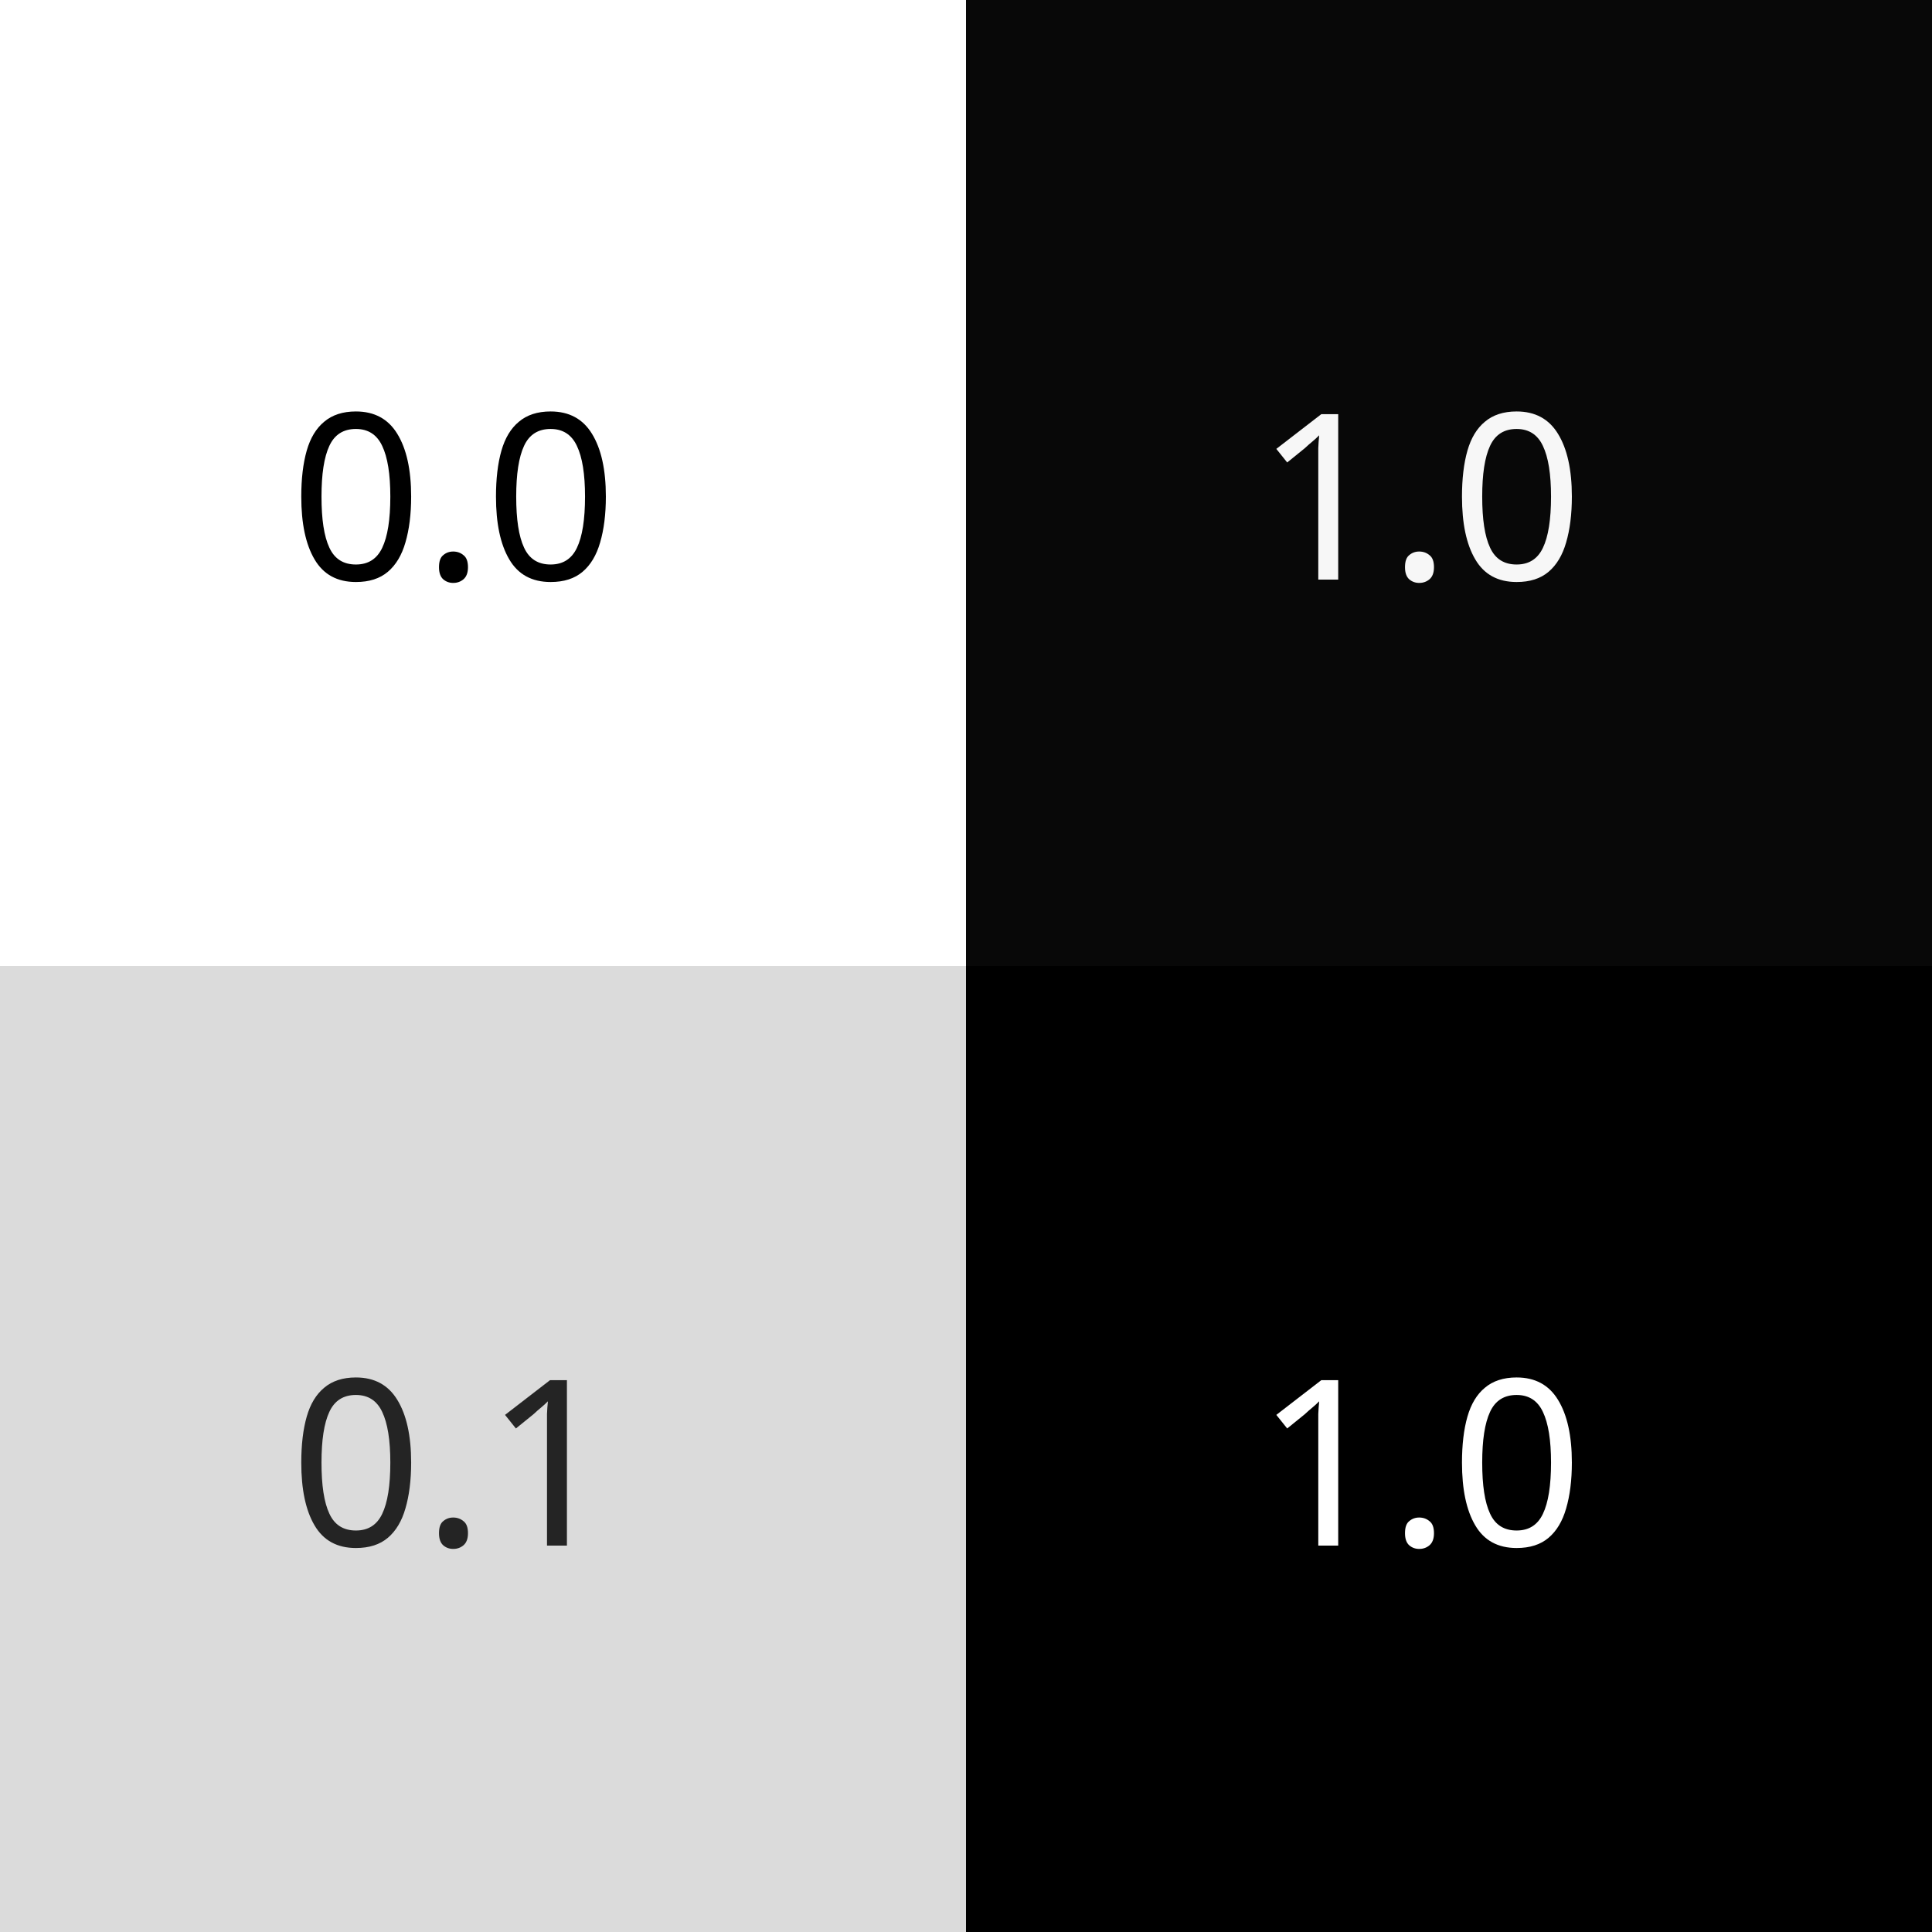
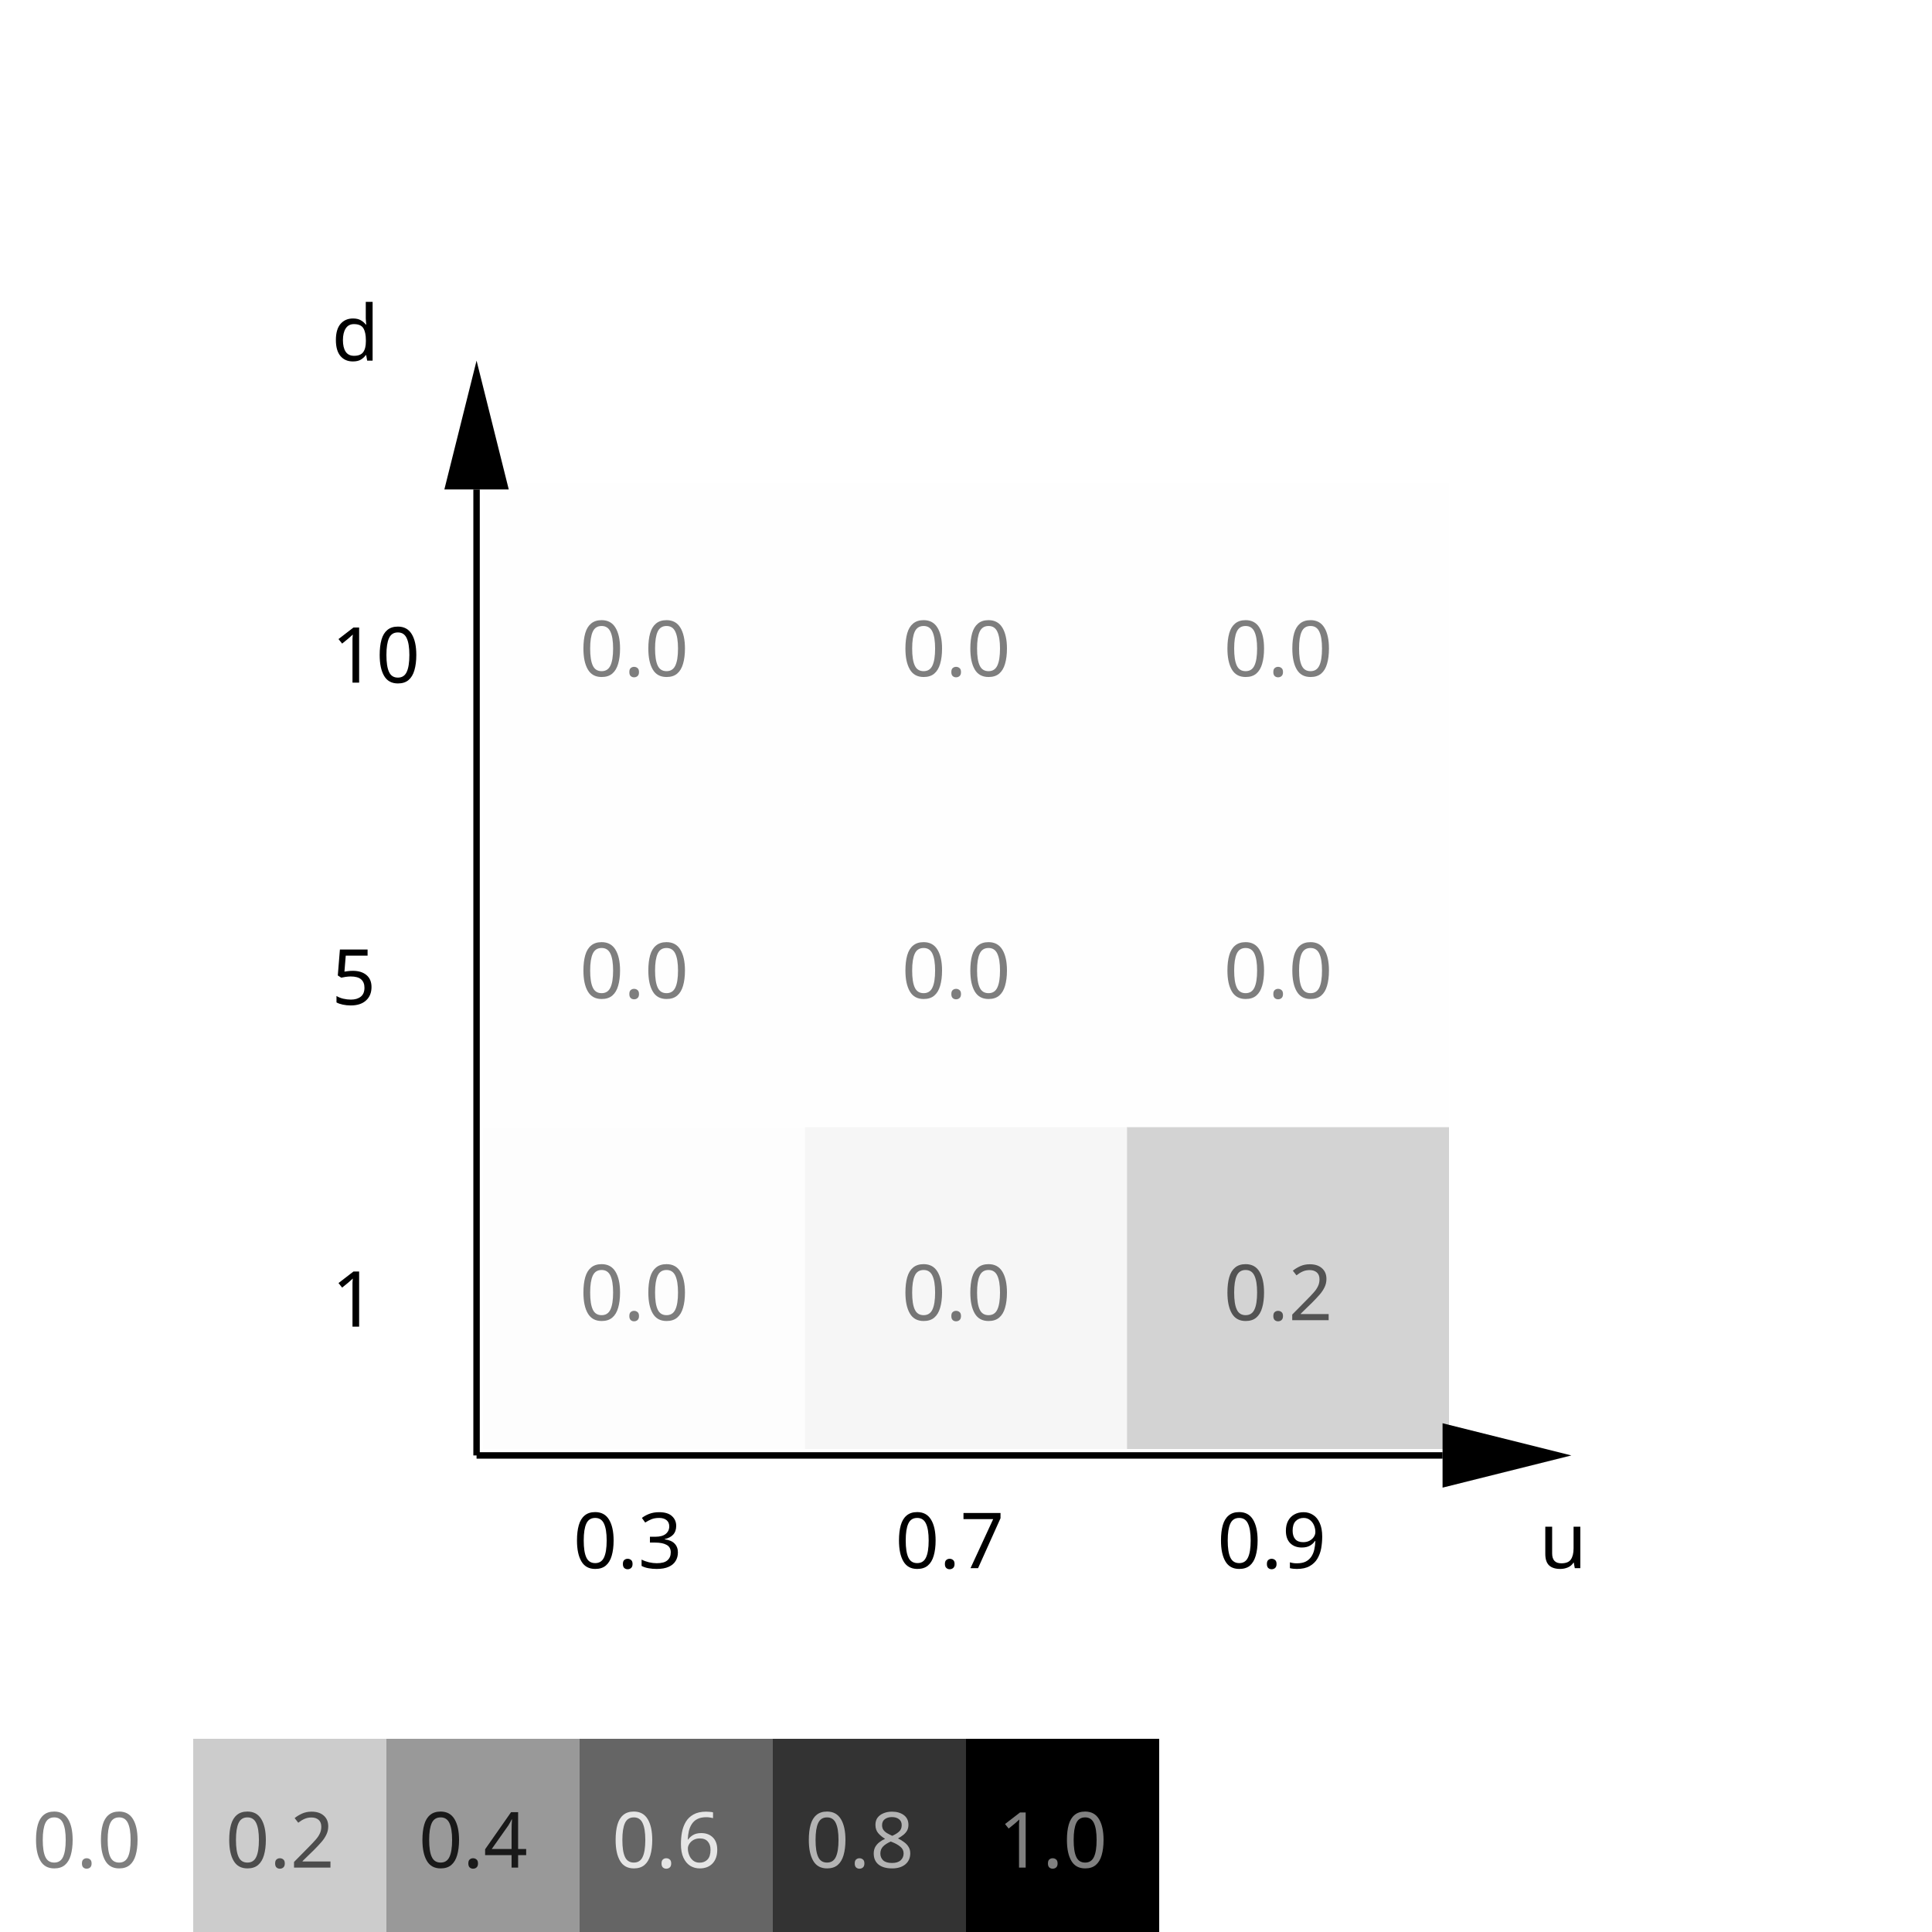
- <svg xmlns="http://www.w3.org/2000/svg" width="100px" height="100px" version="1.1">
-   <rect x="0" y="50" width="50" height="50" fill="rgb(219,219,219)" />
-   <text x="15" y="80" fill="rgb(36,36,36)" font-size="12" font-family="Verdana">0.1</text>
-   <rect x="0" y="0" width="50" height="50" fill="rgb(255,255,255)" />
-   <text x="15" y="30" fill="rgb(0,0,0)" font-size="12" font-family="Verdana">0.0</text>
-   <rect x="50" y="50" width="50" height="50" fill="rgb(0,0,0)" />
-   <text x="65" y="80" fill="rgb(255,255,255)" font-size="12" font-family="Verdana">1.0</text>
-   <rect x="50" y="0" width="50" height="50" fill="rgb(8,8,8)" />
-   <text x="65" y="30" fill="rgb(247,247,247)" font-size="12" font-family="Verdana">1.0</text>
+ <svg xmlns="http://www.w3.org/2000/svg" width="300px" height="300px" version="1.1">
+   <rect x="75" y="175" width="50" height="50" fill="rgb(253,253,253)" />
+   <text x="90" y="205" fill="rgb(125,125,125)" font-size="12" font-family="Verdana">0.0</text>
+   <rect x="75" y="125" width="50" height="50" fill="rgb(254,254,254)" />
+   <text x="90" y="155" fill="rgb(126,126,126)" font-size="12" font-family="Verdana">0.0</text>
+   <rect x="75" y="75" width="50" height="50" fill="rgb(254,254,254)" />
+   <text x="90" y="105" fill="rgb(126,126,126)" font-size="12" font-family="Verdana">0.0</text>
+   <rect x="125" y="175" width="50" height="50" fill="rgb(246,246,246)" />
+   <text x="140" y="205" fill="rgb(118,118,118)" font-size="12" font-family="Verdana">0.0</text>
+   <rect x="125" y="125" width="50" height="50" fill="rgb(254,254,254)" />
+   <text x="140" y="155" fill="rgb(126,126,126)" font-size="12" font-family="Verdana">0.0</text>
+   <rect x="125" y="75" width="50" height="50" fill="rgb(254,254,254)" />
+   <text x="140" y="105" fill="rgb(126,126,126)" font-size="12" font-family="Verdana">0.0</text>
+   <rect x="175" y="175" width="50" height="50" fill="rgb(211,211,211)" />
+   <text x="190" y="205" fill="rgb(83,83,83)" font-size="12" font-family="Verdana">0.2</text>
+   <rect x="175" y="125" width="50" height="50" fill="rgb(254,254,254)" />
+   <text x="190" y="155" fill="rgb(126,126,126)" font-size="12" font-family="Verdana">0.0</text>
+   <rect x="175" y="75" width="50" height="50" fill="rgb(254,254,254)" />
+   <text x="190" y="105" fill="rgb(126,126,126)" font-size="12" font-family="Verdana">0.0</text>
+   <rect x="0" y="270" width="30" height="30" fill="rgb(255,255,255)" />
+   <text x="5" y="290" fill="rgb(127,127,127)" font-size="12" font-family="Verdana">0.0</text>
+   <rect x="30" y="270" width="30" height="30" fill="rgb(204,204,204)" />
+   <text x="35" y="290" fill="rgb(76,76,76)" font-size="12" font-family="Verdana">0.2</text>
+   <rect x="60" y="270" width="30" height="30" fill="rgb(153,153,153)" />
+   <text x="65" y="290" fill="rgb(25,25,25)" font-size="12" font-family="Verdana">0.4</text>
+   <rect x="90" y="270" width="30" height="30" fill="rgb(101,101,101)" />
+   <text x="95" y="290" fill="rgb(229,229,229)" font-size="12" font-family="Verdana">0.6</text>
+   <rect x="120" y="270" width="30" height="30" fill="rgb(51,51,51)" />
+   <text x="125" y="290" fill="rgb(179,179,179)" font-size="12" font-family="Verdana">0.8</text>
+   <rect x="150" y="270" width="30" height="30" fill="rgb(0,0,0)" />
+   <text x="155" y="290" fill="rgb(128,128,128)" font-size="12" font-family="Verdana">1.0</text>
+   <line x1="74" y1="226" x2="224" y2="226" stroke-width="1" stroke="rgb(0,0,0)" />
+   <line x1="74" y1="226" x2="74" y2="76" stroke-width="1" stroke="rgb(0,0,0)" />
+   <polygon points="244,226 224,221 224,231 " fill="rgb(0,0,0)" />
+   <polygon points="74,56 79,76 69,76 " fill="rgb(0,0,0)" />
+   <text x="89" y="243.5" fill="rgb(0,0,0)" font-size="12" font-family="Verdana">0.3</text>
+   <text x="139" y="243.5" fill="rgb(0,0,0)" font-size="12" font-family="Verdana">0.7</text>
+   <text x="189" y="243.5" fill="rgb(0,0,0)" font-size="12" font-family="Verdana">0.9</text>
+   <text x="239" y="243.5" fill="rgb(0,0,0)" font-size="12" font-family="Verdana">u</text>
+   <text x="51.5" y="206" fill="rgb(0,0,0)" font-size="12" font-family="Verdana">1</text>
+   <text x="51.5" y="156" fill="rgb(0,0,0)" font-size="12" font-family="Verdana">5</text>
+   <text x="51.5" y="106" fill="rgb(0,0,0)" font-size="12" font-family="Verdana">10</text>
+   <text x="51.5" y="56" fill="rgb(0,0,0)" font-size="12" font-family="Verdana">d</text>
</svg>
